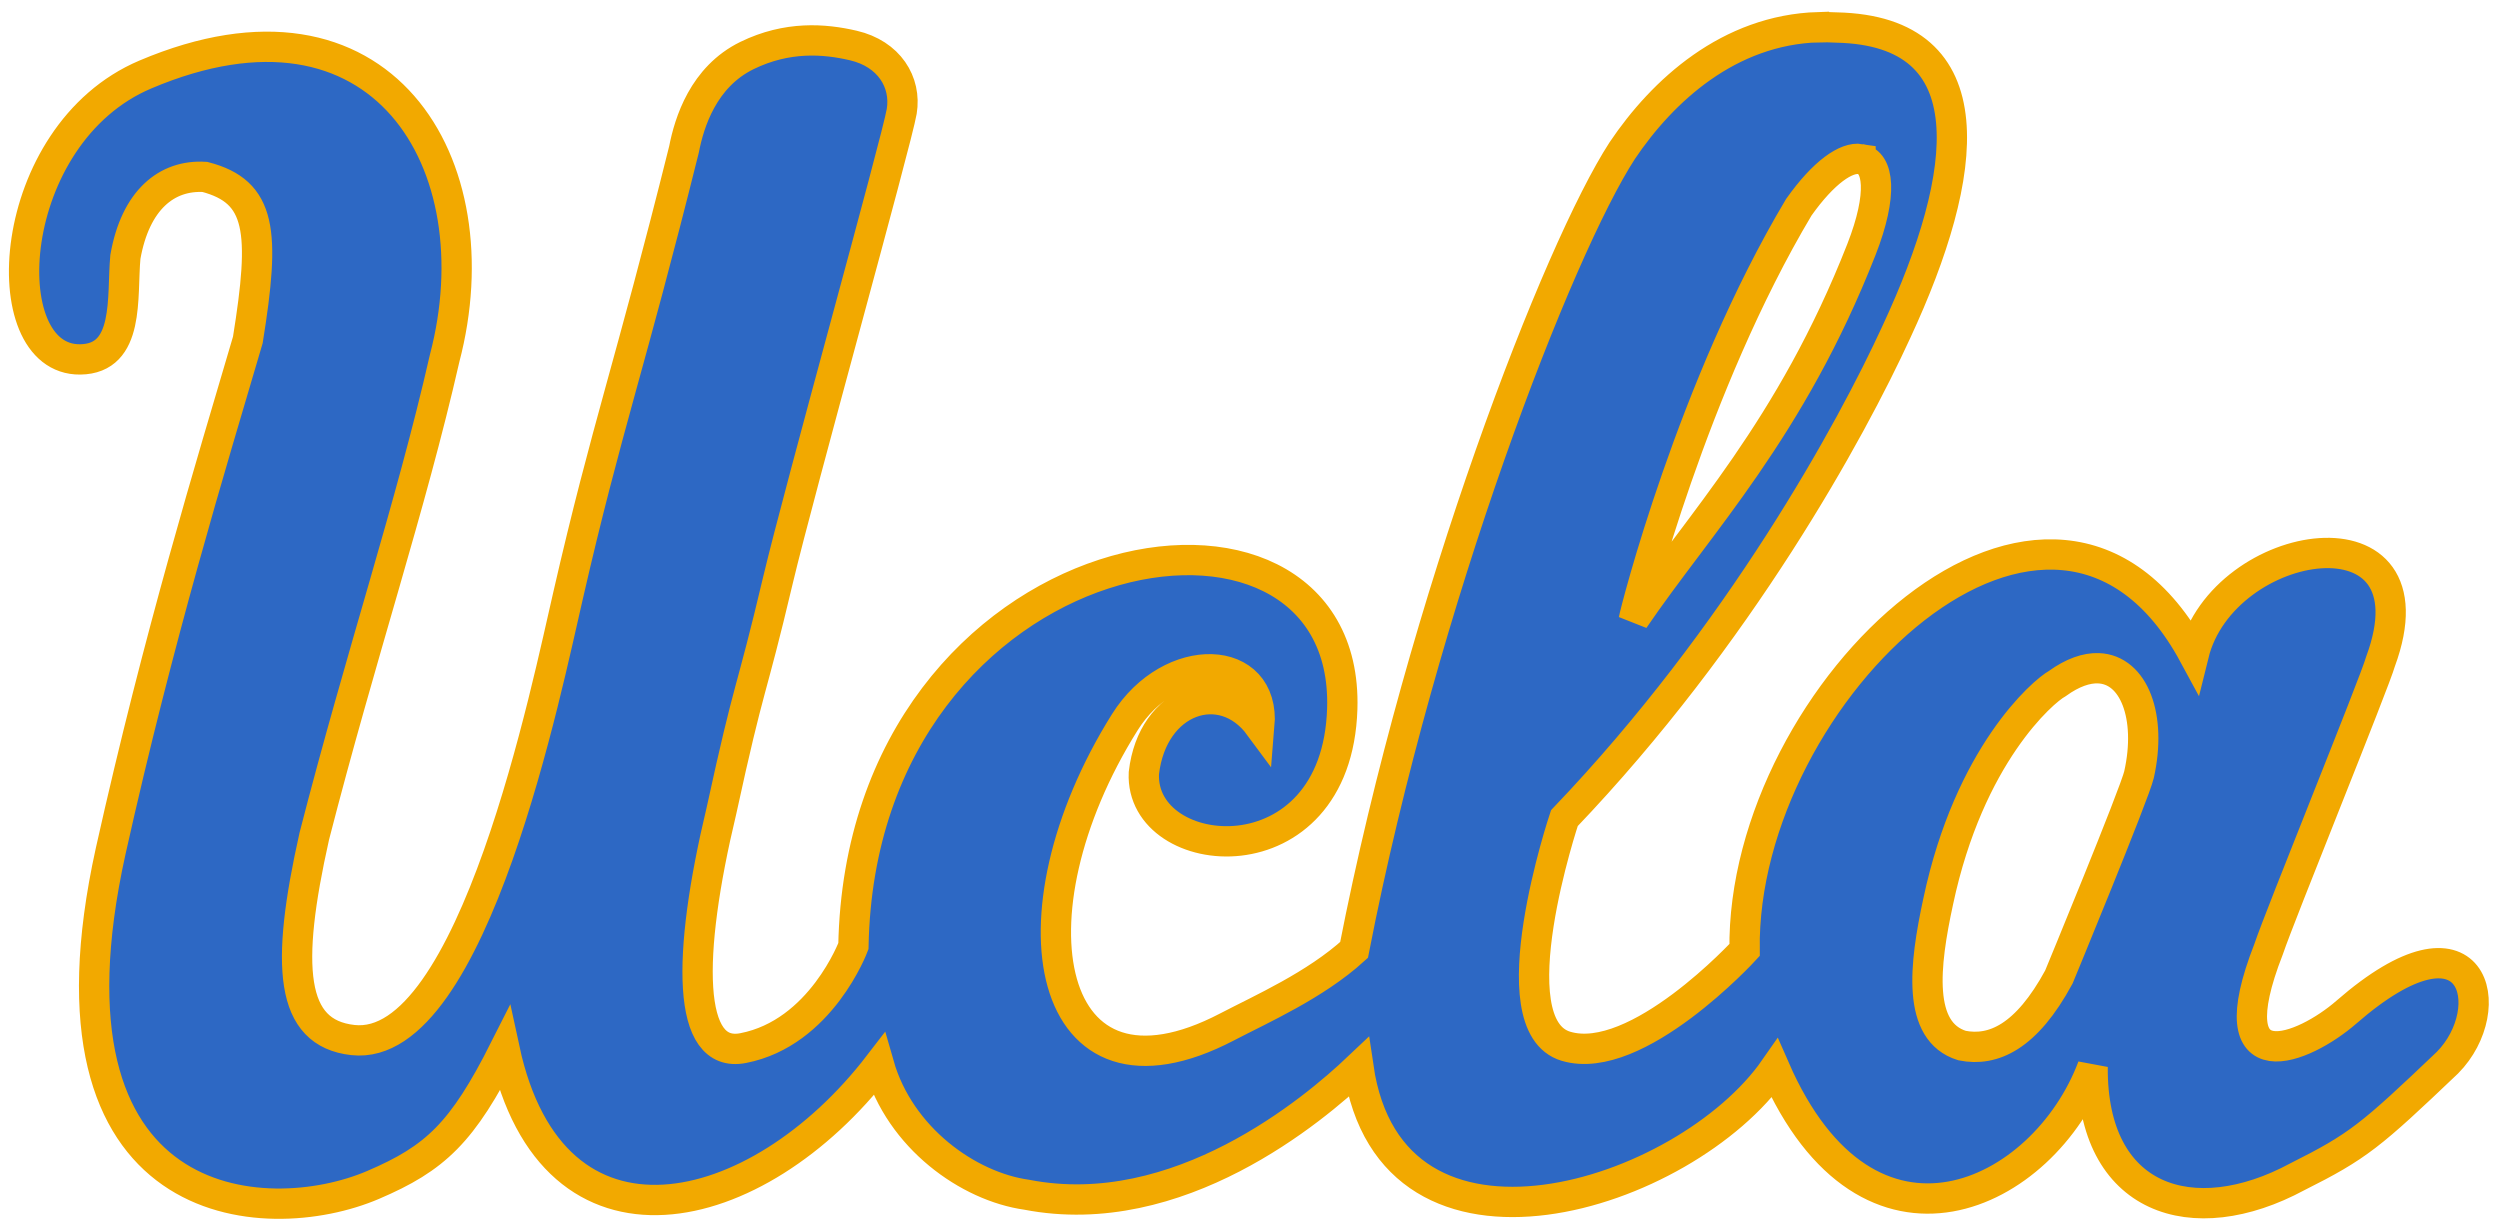
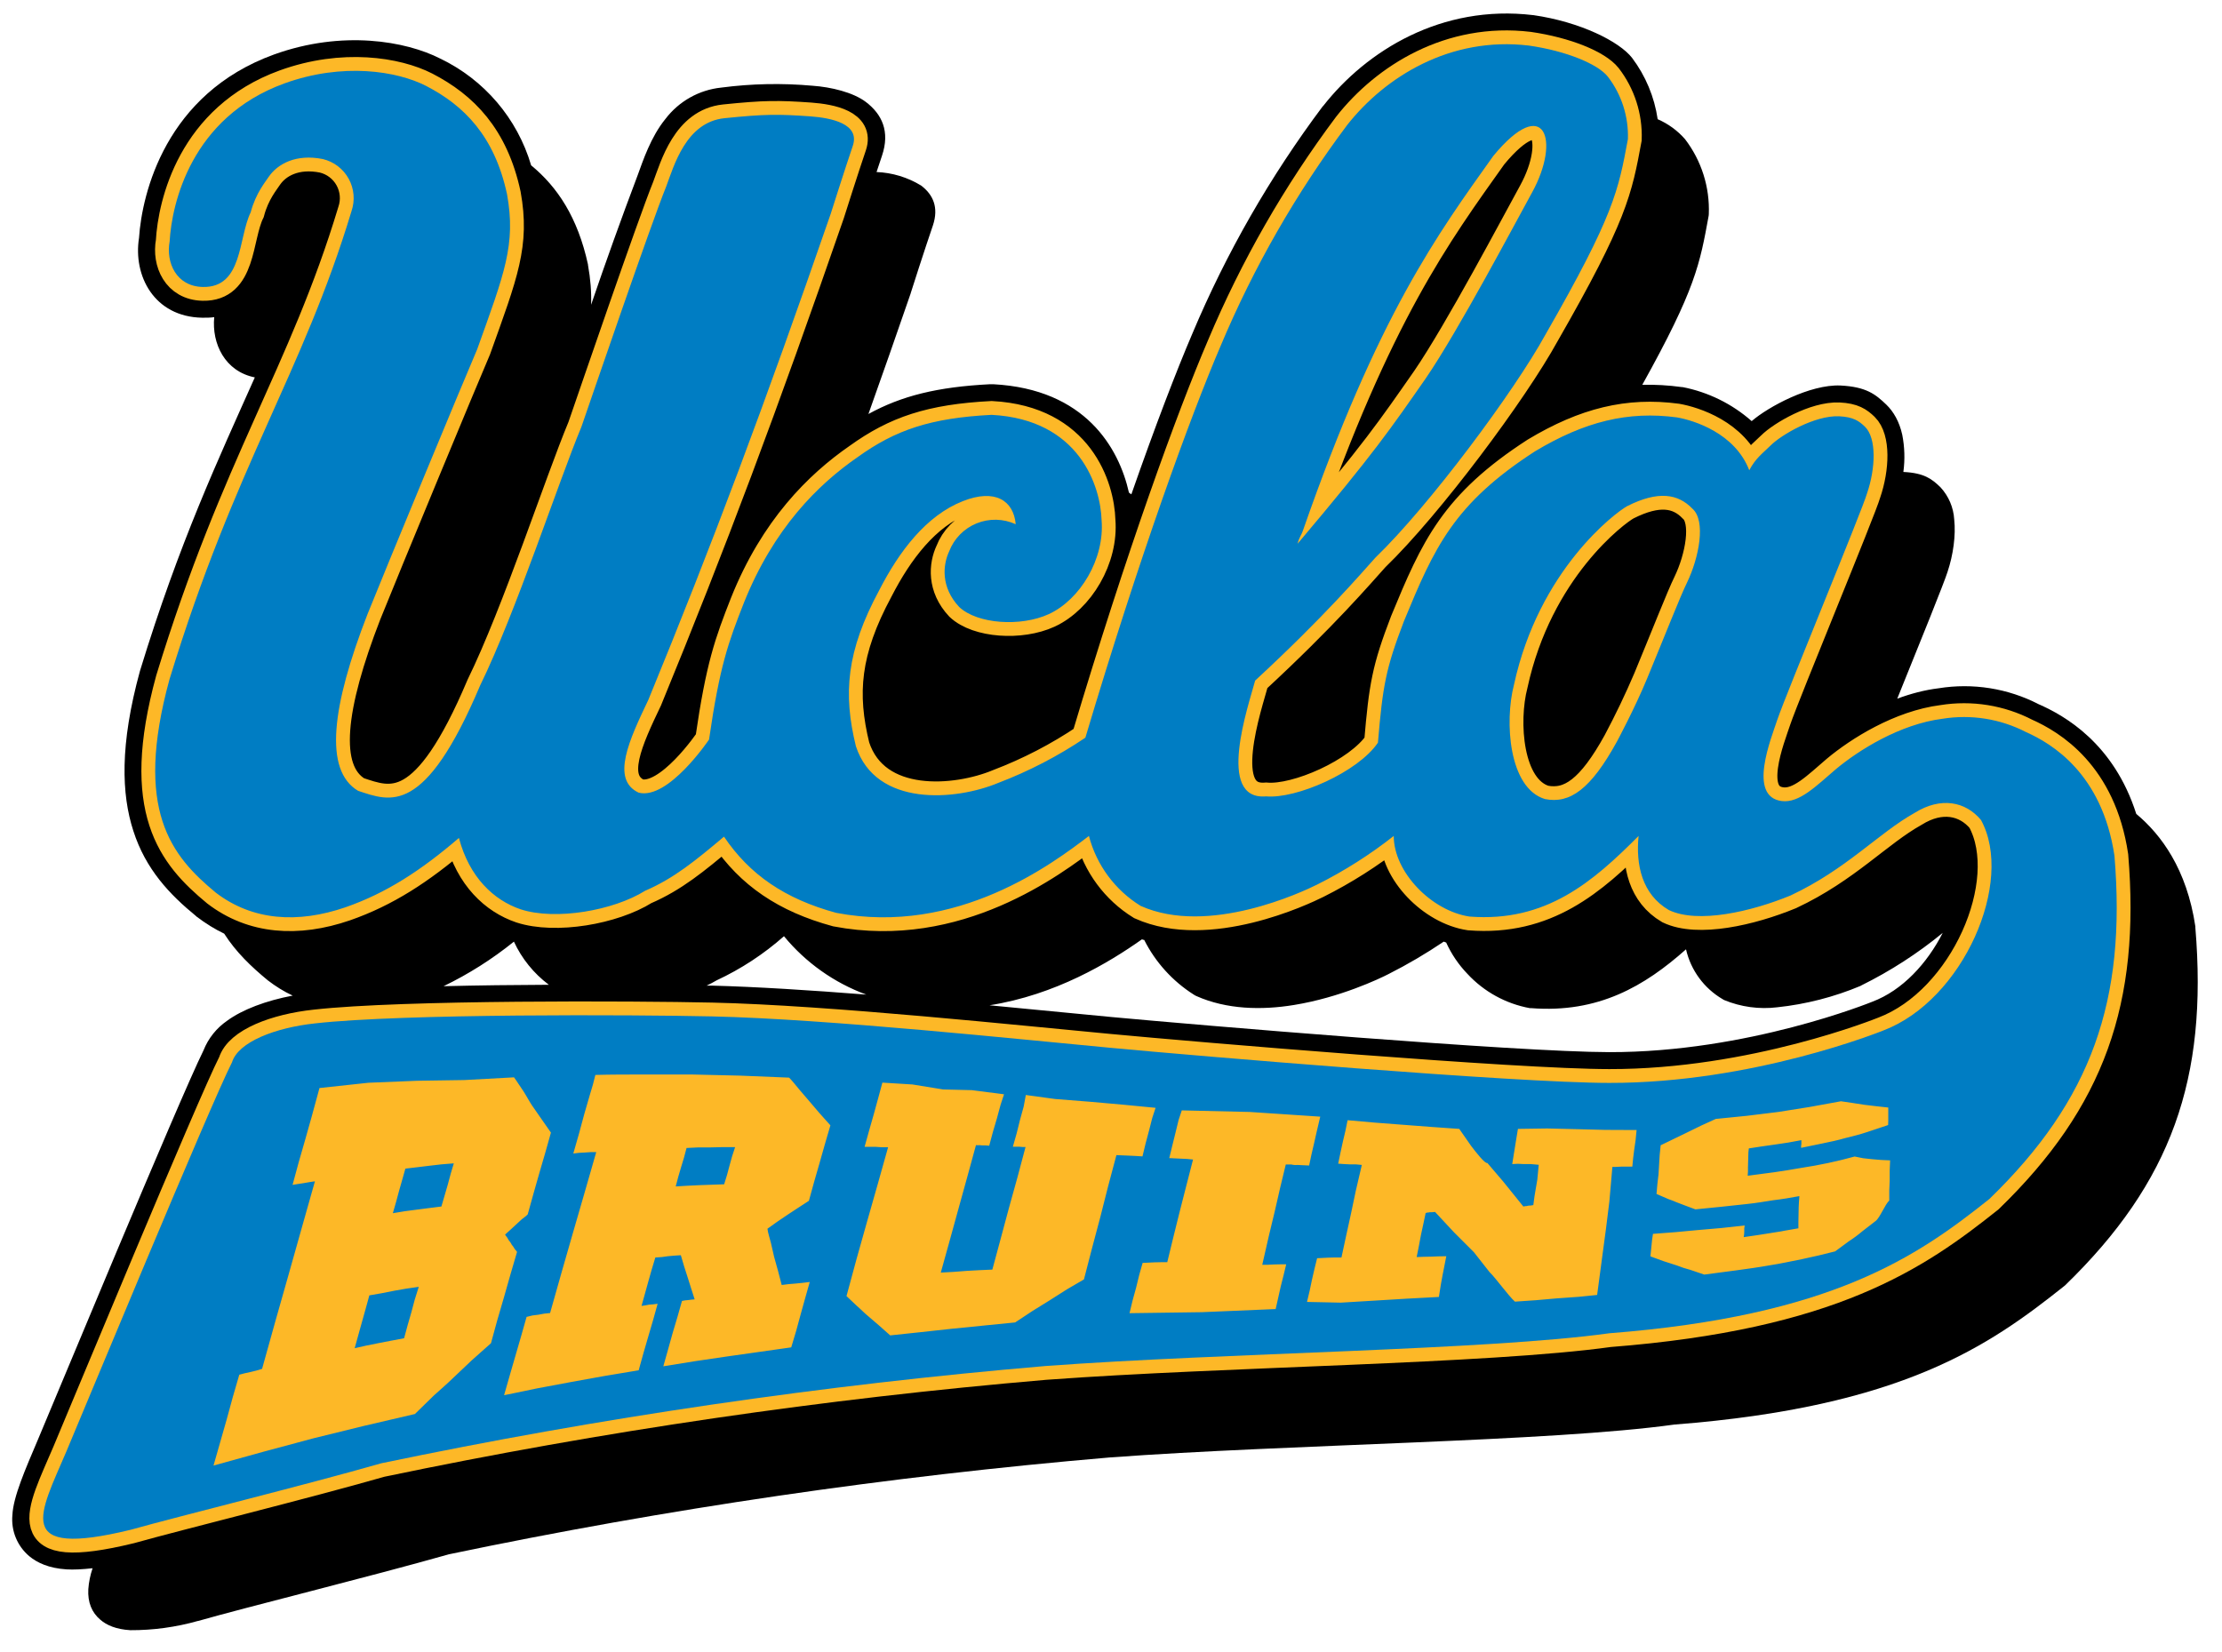
- <svg xmlns="http://www.w3.org/2000/svg" height="122.79" width="250" viewBox="0 0 250 122.787">
-   <path d="m181.84 2.716c-8.947 0.274-15.565 6.322-19.617 12.346-6.362 9.798-19.941 44.682-26.817 79.93-3.876 3.53-9.274 5.911-12.699 7.699-18.184 9.494-22.355-11.107-10.228-30.468 4.574-7.304 14.088-6.939 13.461 0.37-3.714-5.036-10.709-2.703-11.554 4.718-0.428 9.118 19.295 11.022 19.84-6.437 0.804-25.955-48.08-17.875-48.885 23.736 0 0-3.232 8.689-11.032 10.199-5.626 1.093-5.654-9.176-2.165-23.736 2.899-13.332 2.835-11.137 5.663-23.103 2.103-8.876 11.878-43.91 12.366-46.837 0.477-2.922-1.262-5.75-4.841-6.584-2.899-0.676-6.605-0.963-10.627 0.998-4.372 2.133-5.78 6.69-6.303 9.383-5.46 21.925-7.719 27.713-11.595 44.622-2.024 8.653-9.459 45.801-21.518 44.451-6.298-0.7-6.776-7.367-3.861-20.38 4.698-18.275 9.641-32.902 13.033-47.789 5.115-19.458-6.286-38.412-29.927-28.384-14.144 5.998-15.366 28.599-6.514 28.49 5.01-0.06 4.15-6.274 4.518-10.251 1.003-5.693 4.136-8.235 7.951-7.998 5.675 1.48 6.046 5.434 4.295 16.296-3.722 12.66-8.879 29.442-13.72 51.136-8.07 36.576 15.486 37.973 26.242 33.37 6.231-2.666 8.929-5.194 13.15-13.561 4.788 22.21 25.248 17.39 37.438 1.537 2.099 7.338 8.957 12.189 14.782 13.004 15.135 2.937 28.701-8.498 33.166-12.734 3.271 22.297 32.694 12.959 41.633 0.111 9.325 21.347 26.894 12.85 31.787-0.17-0.12 13.388 10.023 16.63 20.468 10.997 6.099-3.061 7.31-4.075 15.016-11.413 5.329-5.389 2.799-16.296-10.117-5.041-4.206 3.669-13.144 7.43-7.769-6.308 1.138-3.399 10.62-26.695 11.202-28.795 5.874-15.987-15.755-12.589-18.696-0.669-14.031-25.921-45.262 3.775-44.907 29.546 0 0-10.759 11.74-17.857 9.63-7.098-2.107-0.164-22.815-0.164-22.815 17.482-18.293 28.676-38.757 33.202-48.624 7.409-15.927 9.179-30.099-5.973-30.438-0.616-0.036-1.229-0.043-1.824-0.025zm4.213 13.191c1.822 0.297 2.263 3.486 0.094 9.031-7.042 17.971-16.258 27.442-22.762 37.003 0.113-0.717 5.856-23.386 16.495-41.218 2.502-3.531 4.756-5.048 6.173-4.818zm23.789 50.916c3.567 0.133 5.354 4.864 4.061 10.633-0.417 1.859-8.016 20.245-8.016 20.245-3.245 5.994-6.565 7.478-9.682 6.854-4.529-1.405-3.78-7.979-2.382-14.424 3.102-14.624 10.46-20.98 11.906-21.776 1.537-1.108 2.925-1.576 4.113-1.532z" stroke="#f2a900" stroke-width="3.031" fill="#2d68c4" />
+ <svg xmlns="http://www.w3.org/2000/svg" xml:space="preserve" style="fill-rule:evenodd;clip-rule:evenodd;stroke-miterlimit:1.4;" viewBox="0 0 156 116">
+   <path d="m79.43 34.71-.09-.06-.08-.06c-.7-3.12-3.05-7.27-9.53-7.61h-.22c-3.72.19-6.22.82-8.54 2.09a863.1 863.1 0 0 0 2.97-8.48v-.01c0-.02 1.03-3.22 1.56-4.76.42-1.27 0-2.16-.83-2.79a6.49 6.49 0 0 0-3.13-.95l.38-1.14c.58-1.71 0-2.92-1.13-3.78-.9-.68-2.45-1.05-3.75-1.14a29.1 29.1 0 0 0-6.4.13 5.66 5.66 0 0 0-3.92 2.2c-1.03 1.26-1.58 2.94-1.95 3.95a295.3 295.3 0 0 0-3.27 9.1c.03-.89-.04-1.79-.22-2.8v-.03c-.72-3.3-2.14-5.44-3.99-6.96a12.11 12.11 0 0 0-6.39-7.5c-2.39-1.22-6.86-2.02-11.67-.28-7.6 2.76-9.26 9.74-9.47 12.88-.42 2.64 1.05 5.54 4.44 5.6.3 0 .58 0 .84-.04-.18 1.86.75 3.81 2.85 4.23-2.53 5.68-5.3 11.57-8.05 20.57l-.01.03c-1.43 5.2-1.3 8.68-.47 11.24.87 2.71 2.55 4.47 4.42 6l.03.03c.62.47 1.26.87 1.93 1.19.83 1.3 1.9 2.32 3.04 3.26l.01.01c.56.43 1.15.8 1.76 1.08-1.86.35-3.54.98-4.61 1.77a4.57 4.57 0 0 0-1.65 2.07c-1.73 3.5-10.64 25.02-11.62 27.32-.9 2.12-1.74 4.03-1.8 5.32a3.37 3.37 0 0 0 1.18 2.88c.55.46 1.37.85 2.62.93.5.03 1.1 0 1.83-.08a5.86 5.86 0 0 0-.3 1.47c-.05.92.24 1.64.85 2.15.44.38 1.1.67 2.1.73a17.2 17.2 0 0 0 4.75-.65h.02c3.5-1 11.99-3.09 17.6-4.68a387.28 387.28 0 0 1 46.4-6.8c12.58-.93 30.97-1.1 39.64-2.31 16-1.24 22.1-5.54 27.32-9.69l.1-.08c7.48-7.25 10.03-14.53 9.15-25.12v-.08c-.6-4.03-2.4-6.45-4.15-7.91-1.57-4.93-5-6.89-6.85-7.7a11.37 11.37 0 0 0-7.03-1.12c-.98.12-1.96.38-2.9.73 1.6-3.95 3.3-8.16 3.53-8.9.4-1.2.59-2.57.47-3.68a3.65 3.65 0 0 0-.97-2.27c-.6-.58-1.14-1-2.6-1.07a8 8 0 0 0-.08-2.62c-.2-.9-.6-1.61-1.12-2.11-.75-.72-1.4-1.25-3.22-1.34-2.14-.09-5.07 1.5-6.23 2.5a10.32 10.32 0 0 0-4.86-2.39h-.05c-.94-.13-1.86-.18-2.77-.16 3.75-6.74 4.04-8.48 4.66-11.87l.01-.11a8.13 8.13 0 0 0-1.67-5.27 5.4 5.4 0 0 0-1.92-1.4 9.42 9.42 0 0 0-1.8-4.31c-.88-1.13-3.6-2.52-6.94-3h-.02c-6.4-.76-11.67 2.48-14.73 6.39l-.02.01a75.4 75.4 0 0 0-9.16 15.97c-1.1 2.57-2.58 6.41-4.28 11.28ZM136.4 65.5a29.9 29.9 0 0 1-5.73 3.7l-.05.03a20.77 20.77 0 0 1-5.84 1.5 7.43 7.43 0 0 1-3.74-.51l-.1-.06a5.47 5.47 0 0 1-2.57-3.5c-2.9 2.58-6.15 4.5-10.88 4.13h-.09a7.91 7.91 0 0 1-4.38-2.41 7.86 7.86 0 0 1-1.49-2.2h-.01l-.16-.06a35.7 35.7 0 0 1-3.88 2.28c-.64.33-3.42 1.65-6.64 2.17-2.26.37-4.72.32-6.85-.63l-.1-.05-.08-.05A9.75 9.75 0 0 1 80.33 66L80.3 66l-.13-.04c-2.32 1.64-6.07 3.9-10.7 4.63l8.63.83c5.92.55 28.35 2.45 34.88 2.46 9.72.02 18.37-3.5 18.47-3.54 2.12-.8 3.86-2.7 4.95-4.85Zm-75.58 4.34a13.54 13.54 0 0 1-5.78-4.1 19.7 19.7 0 0 1-4.73 3.1c-.22.13-.45.25-.7.37h.4c3.06.08 6.89.32 10.81.63Zm-22.3-.7a7.98 7.98 0 0 1-2.44-3.02 25.57 25.57 0 0 1-4.94 3.13c2.4-.06 4.94-.09 7.38-.1Z" />
+   <path d="M97.85 58.7c0 2.54 2.65 5.26 5.32 5.66 5.39.42 8.68-2.46 11.87-5.66-.2 2.02.23 4.09 2.12 5.2 2.04.98 5.78.12 8.55-1.02 3.94-1.85 6.17-4.38 8.71-5.8 1.84-1.15 3.58-.8 4.66.5 2.37 4.33-1.24 12.65-6.86 14.78-.13.05-9.14 3.7-19.24 3.68-6.57 0-29.13-1.91-35.08-2.47-6.13-.57-19.8-2.02-27.93-2.2-5.38-.12-21.7-.2-27.84.49-2.8.3-5.4 1.3-5.84 2.73-1.54 3.02-10.64 25-11.63 27.33-1.85 4.36-3.83 7.53 4.51 5.5 3.49-.98 12-3.07 17.6-4.67a389.1 389.1 0 0 1 46.63-6.83c12.57-.93 30.95-1.1 39.59-2.3 15.63-1.22 21.6-5.38 26.68-9.43 7.18-6.96 9.62-13.95 8.78-24.1-.86-5.77-4.4-7.88-6.2-8.68a9.49 9.49 0 0 0-5.87-.94c-3 .38-5.91 2.22-7.5 3.55-1.36 1.16-2.55 2.38-3.78 2.23-2.43-.3-.75-4.4-.32-5.71.64-1.88 5.98-14.75 6.3-15.9.6-1.75.68-3.87-.15-4.68-.42-.4-.8-.68-1.82-.73-1.7-.07-4.05 1.3-4.8 2.05-.59.58-1.04.88-1.5 1.74-1-2.6-3.87-3.5-5.07-3.71-3.43-.46-6.47.28-9.97 2.38-5.72 3.7-7.07 6.76-9.2 11.92-1.28 3.34-1.49 4.53-1.83 8.54-1.4 2.07-5.73 3.96-7.85 3.77-3.56.3-1.23-6.4-.77-8.13.02-.07 0 .06 0 0 4.87-4.5 7.41-7.49 8.44-8.63 3.79-3.66 9.75-11.67 11.95-15.68 4.82-8.4 5.11-10.1 5.78-13.71a6.81 6.81 0 0 0-1.41-4.39c-.7-.88-2.9-1.8-5.54-2.18-5.53-.66-10.1 2.2-12.76 5.58a73.26 73.26 0 0 0-8.88 15.5c-2.13 4.97-5.7 14.78-9.5 27.52a30.09 30.09 0 0 1-6.13 3.18c-2.95 1.23-8.57 1.72-9.98-2.58-.9-3.68-.68-6.65 1.64-10.96 1.4-2.73 3.3-5.24 5.87-6.25 2.24-.89 3.56-.06 3.71 1.62a3.46 3.46 0 0 0-4.67 1.9c-.45.96-.6 2.52.7 3.91 1.27 1.2 4.32 1.41 6.3.5 2.2-1.02 3.92-3.88 3.7-6.59-.07-2.33-1.51-7.07-7.72-7.4-4.28.22-6.76 1.06-9.41 2.97-2.79 1.93-5.89 5-7.98 10.22-1.1 2.8-1.7 4.43-2.45 9.61 0 0-2.86 4.26-4.94 3.73-1.98-.92-.65-3.73.68-6.52 4.5-10.96 8.12-20.6 12.8-34.12 0 0 1.02-3.22 1.55-4.77.53-1.56-1.5-1.97-2.98-2.08-2.27-.16-3.2-.16-6.03.13-2.71.28-3.55 3.37-4.09 4.8-1.1 2.72-5.22 14.76-5.95 16.87-1.6 3.83-4.6 13.03-7.11 18.16-3.9 9.22-6.3 8.15-8.57 7.4-2.42-1.44-1.85-5.94.66-12.4 1.27-3.17 6.77-16.44 7.7-18.6 1.92-5.35 2.73-7.36 2.1-10.88-.88-4.1-3.02-6.24-5.69-7.62-2.03-1.04-5.84-1.66-9.95-.17-6.55 2.38-7.9 8.46-8.05 11.09-.27 1.47.45 3.16 2.33 3.2 2.82.06 2.48-3.45 3.36-5.24.36-1.36 1.06-2.17 1.27-2.5.62-.9 1.91-1.62 3.8-1.24a2.82 2.82 0 0 1 2.01 3.65c-3.44 11.4-8.15 17.73-12.78 32.88-2.52 9.2.13 12.4 3.25 14.98 2.57 1.97 5.75 2.18 9.1 1.03 2.87-1 5.3-2.58 7.97-4.87.73 2.77 2.45 4.37 4.33 5.01 2.45.8 6.52.09 8.74-1.3 2.04-.88 3.55-2.13 5.54-3.8 1.8 2.67 4.28 4.37 7.88 5.35 8.51 1.62 15.23-3.49 17.74-5.4a8.21 8.21 0 0 0 3.63 4.91c4.77 2.14 11.4-1 12.4-1.5a31.44 31.44 0 0 0 5.37-3.41Zm6.99-47.75c3.63-4.4 4.73-1.09 2.73 2.55-1.17 2.12-5.19 9.75-7.48 13.09-2.42 3.47-3.58 5.2-9 11.58.1-.39.3-.66.37-.87 5.3-15.23 9.5-20.89 13.38-26.35Zm10.8 36.69a56.96 56.96 0 0 1-2.13 4.45c-1.83 3.31-3.28 4.37-5.04 4.03-2.55-.78-2.85-5.45-2.18-8.03 1.75-8.08 7.13-12.11 7.95-12.55 2.18-1.1 3.57-.87 4.58.18.97.85.46 3.45-.38 5.19-.47.95-1.65 3.96-2.8 6.73Z" style="fill:none;fill-rule:nonzero;stroke:rgb(253,184,39);stroke-width:1.94px;" />
+   <path d="M97.85 58.7c0 2.54 2.65 5.26 5.32 5.66 5.39.42 8.68-2.46 11.87-5.66-.2 2.02.23 4.09 2.12 5.2 2.04.98 5.78.12 8.55-1.02 3.94-1.85 6.17-4.38 8.71-5.8 1.84-1.15 3.58-.8 4.66.5 2.37 4.33-1.24 12.65-6.86 14.78-.13.05-9.14 3.7-19.24 3.68-6.57 0-29.13-1.91-35.08-2.47-6.13-.57-19.8-2.02-27.93-2.2-5.38-.12-21.7-.2-27.84.49-2.8.3-5.4 1.3-5.84 2.73-1.54 3.02-10.64 25-11.63 27.33-1.85 4.36-3.83 7.53 4.51 5.5 3.49-.98 12-3.07 17.6-4.67a389.1 389.1 0 0 1 46.63-6.83c12.57-.93 30.95-1.1 39.59-2.3 15.63-1.22 21.6-5.38 26.68-9.43 7.18-6.96 9.62-13.95 8.78-24.1-.86-5.77-4.4-7.88-6.2-8.68a9.49 9.49 0 0 0-5.87-.94c-3 .38-5.91 2.22-7.5 3.55-1.36 1.16-2.55 2.38-3.78 2.23-2.43-.3-.75-4.4-.32-5.71.64-1.88 5.98-14.75 6.3-15.9.6-1.75.68-3.87-.15-4.68-.42-.4-.8-.68-1.82-.73-1.7-.07-4.05 1.3-4.8 2.05-.59.58-1.04.88-1.5 1.74-1-2.6-3.87-3.5-5.07-3.71-3.43-.46-6.47.28-9.97 2.38-5.72 3.7-7.07 6.76-9.2 11.92-1.28 3.34-1.49 4.53-1.83 8.54-1.4 2.07-5.73 3.96-7.85 3.77-3.56.3-1.23-6.4-.77-8.13.02-.07 0 .06 0 0 4.87-4.5 7.41-7.49 8.44-8.63 3.79-3.66 9.75-11.67 11.95-15.68 4.82-8.4 5.11-10.1 5.78-13.71a6.81 6.81 0 0 0-1.41-4.39c-.7-.88-2.9-1.8-5.54-2.18-5.53-.66-10.1 2.2-12.76 5.58a73.26 73.26 0 0 0-8.88 15.5c-2.13 4.97-5.7 14.78-9.5 27.52a30.09 30.09 0 0 1-6.13 3.18c-2.95 1.23-8.57 1.72-9.98-2.58-.9-3.68-.68-6.65 1.64-10.96 1.4-2.73 3.3-5.24 5.87-6.25 2.24-.89 3.56-.06 3.71 1.62a3.46 3.46 0 0 0-4.67 1.9c-.45.96-.6 2.52.7 3.91 1.27 1.2 4.32 1.41 6.3.5 2.2-1.02 3.92-3.88 3.7-6.59-.07-2.33-1.51-7.07-7.72-7.4-4.28.22-6.76 1.06-9.41 2.97-2.79 1.93-5.89 5-7.98 10.22-1.1 2.8-1.7 4.43-2.45 9.61 0 0-2.86 4.26-4.94 3.73-1.98-.92-.65-3.73.68-6.52 4.5-10.96 8.12-20.6 12.8-34.12 0 0 1.02-3.22 1.55-4.77.53-1.56-1.5-1.97-2.98-2.08-2.27-.16-3.2-.16-6.03.13-2.71.28-3.55 3.37-4.09 4.8-1.1 2.72-5.22 14.76-5.95 16.87-1.6 3.83-4.6 13.03-7.11 18.16-3.9 9.22-6.3 8.15-8.57 7.4-2.42-1.44-1.85-5.94.66-12.4 1.27-3.17 6.77-16.44 7.7-18.6 1.92-5.35 2.73-7.36 2.1-10.88-.88-4.1-3.02-6.24-5.69-7.62-2.03-1.04-5.84-1.66-9.95-.17-6.55 2.38-7.9 8.46-8.05 11.09-.27 1.47.45 3.16 2.33 3.2 2.82.06 2.48-3.45 3.36-5.24.36-1.36 1.06-2.17 1.27-2.5.62-.9 1.91-1.62 3.8-1.24a2.82 2.82 0 0 1 2.01 3.65c-3.44 11.4-8.15 17.73-12.78 32.88-2.52 9.2.13 12.4 3.25 14.98 2.57 1.97 5.75 2.18 9.1 1.03 2.87-1 5.3-2.58 7.97-4.87.73 2.77 2.45 4.37 4.33 5.01 2.45.8 6.52.09 8.74-1.3 2.04-.88 3.55-2.13 5.54-3.8 1.8 2.67 4.28 4.37 7.88 5.35 8.51 1.62 15.23-3.49 17.74-5.4a8.21 8.21 0 0 0 3.63 4.91c4.77 2.14 11.4-1 12.4-1.5a31.44 31.44 0 0 0 5.37-3.41m6.99-47.75c3.63-4.4 4.73-1.09 2.73 2.55-1.17 2.12-5.19 9.74-7.48 13.08-2.42 3.47-3.58 5.2-8.99 11.6.09-.4.3-.68.36-.88 5.3-15.23 9.5-20.9 13.38-26.35m10.8 36.69c-.88 2.13-2.13 4.45-2.13 4.45-1.82 3.31-3.28 4.37-5.04 4.02-2.55-.77-2.85-5.44-2.18-8.02 1.75-8.08 7.14-12.11 7.95-12.55 2.18-1.1 3.57-.87 4.58.18.97.85.46 3.45-.38 5.19-.47.95-1.65 3.96-2.8 6.73" style="fill:rgb(0,125,195);fill-rule:nonzero;" />
+   <path d="M45.2 75.45c-1.1 0-2.3 0-3.4.03-.1.43-.24.94-.38 1.37l-.4 1.38-.37 1.37-.4 1.4.4-.05.4-.02.43-.03h.38l-.81 2.82-.82 2.83-.81 2.82-.8 2.83-.4.04-.44.08-.4.05-.41.1-.38 1.34-.4 1.38-.4 1.38-.4 1.4 2.32-.48 2.4-.45 2.33-.42 2.4-.4.33-1.19.34-1.17.34-1.16.32-1.15-.32.04-.27.02-.27.05-.27.04.24-.86.23-.83.24-.85.26-.86.45-.03.43-.06.45-.04.46-.03.23.78.25.78.24.76.25.78-.23.02-.23.03-.21.02-.22.04-.32 1.13-.34 1.14-.32 1.15-.33 1.17 2.23-.36 2.24-.33 2.26-.32 2.25-.32.35-1.17.31-1.14.32-1.15.32-1.13-.5.06-.5.05-.48.04-.49.06-.26-1-.27-.97-.23-1c-.07-.29-.2-.66-.24-.98l.7-.5.74-.5.73-.48.74-.48.37-1.34.38-1.32.38-1.34.38-1.3-.76-.85-.7-.82-.72-.84c-.23-.27-.47-.59-.72-.84l-3.42-.14-3.4-.08H45.2Zm-9.12.2-3.48.19-3.32.05-3.42.14-3.43.37-.54 1.98-.45 1.6-.46 1.6-.44 1.62.37-.06.4-.06.4-.07.4-.06-.93 3.29-.93 3.3-.93 3.28-.92 3.3-.4.12-.41.1-.41.09-.38.1-.45 1.55-.44 1.61-.46 1.61-.46 1.61 3.5-.97 3.54-.95 3.54-.87 3.56-.83 1.33-1.3c.4-.36.94-.83 1.33-1.21l1.33-1.26 1.35-1.2.44-1.61.47-1.61.46-1.62.46-1.57c-.04-.08-.18-.2-.22-.3-.04-.09-.17-.2-.2-.3-.05-.1-.18-.22-.22-.32-.02-.07-.15-.2-.2-.3l.4-.36.4-.37.38-.35c.1-.07.33-.25.41-.34l.4-1.44.41-1.44.42-1.44.4-1.42-.67-.96-.66-.95c-.2-.3-.42-.72-.63-1.04-.21-.29-.43-.66-.64-.94Zm25.87.37-.3 1.11-.31 1.13-.32 1.12-.32 1.15h.79l.43.03h.43l-.73 2.6-.74 2.6-.74 2.63-.71 2.62.73.69c.25.21.52.5.77.7l.78.67.79.7 2.16-.23 2.2-.24 2.2-.22 2.21-.22 1.21-.8 1.21-.75 1.21-.77 1.2-.7.57-2.2.58-2.18.55-2.17.58-2.18.45.02.47.02.42.02.49.03.22-.91.24-.9.23-.9.23-.7-2.28-.22-2.25-.2-2.53-.2-2.05-.28-.15.81-.26.94-.23.93-.27.95h.44l.23.02H72l-.57 2.14-.6 2.16-.58 2.16-.58 2.15-.91.04-.9.05-.91.07-.9.05.62-2.23.62-2.25.62-2.24.61-2.23c.06 0 .16.02.22 0l.23.02h.23l.25.02.26-.97.28-.95.26-.96.24-.73-2.26-.29-2.02-.05-2.15-.35-2.12-.13Zm67.3 1.3v.01l-2.2.4-2.2.35-2.2.27-2.19.22-.99.45-.94.46-.97.47-.97.47-.07.69-.08 1.35-.08.68-.06.7.65.28c.2.1.5.18.7.28l.68.26.7.26 1.8-.18 1.86-.2c.58-.06 1.22-.17 1.8-.26.59-.07 1.27-.18 1.84-.29l-.03.4-.02.38-.02 1.06v.42l-.98.17c-.3.07-.64.1-.95.16l-.95.15-.96.14.03-.2.01-.22v-.2l.03-.2-1.63.18-1.62.14-1.61.15-1.58.12-.06.4-.08.8-.04.38.9.33.96.31c.3.12.63.23.95.31l.97.33 2.27-.3c.74-.1 1.6-.22 2.32-.35.74-.11 1.58-.3 2.3-.44.73-.15 1.57-.35 2.3-.54l.95-.7c.31-.2.68-.47.97-.72l.93-.72c.29-.22.66-1.17.95-1.43v-.7l.03-.71v-.71l.03-.7-.64-.03-.6-.05-.65-.07-.6-.12a32.19 32.19 0 0 1-3.76.8c-.6.1-1.26.22-1.86.3l-1.89.25.02-.3v-.3l.03-1.05.03-.27.91-.14.92-.13.93-.14.93-.17v.27l-.02.14v.13l1.55-.32c.5-.1 1.05-.22 1.53-.36.5-.12 1.05-.26 1.53-.42l1.5-.5.01-.32v-.91l-.82-.09-.84-.1-.84-.13-.82-.12Zm-46.28.65-.22.66-.22.9-.22.89-.22.9.4.02.42.02.43.02.42.04-.46 1.79-.46 1.8-.45 1.81-.44 1.81h-.43l-.46.01-.42.02-.42.02-.24.85-.22.9-.24.87-.22.91 5.08-.07 5.18-.22.18-.8.18-.8.2-.79.18-.75h-.44l-.43.01-.41.02h-.4l.47-2.06.4-1.66.38-1.66.4-1.66h.4c.1.03.3.05.4.03l.4.02.44.02.17-.8.18-.77.18-.8.25-1.06-4.96-.33-4.76-.11Zm11.64.69-.15.74-.18.76-.17.78-.16.77.41.03.4.02h.42l.43.04-.42 1.8-.33 1.57-.34 1.55-.34 1.58h-.45l-.45.01-.4.02-.41.02-.18.73-.18.78-.16.76-.19.8 2.38.05 2.33-.14 2.31-.14 2.24-.12.14-.88.12-.66.13-.66.13-.66-.54.01-.52.02-.53.01-.49.02.16-.8.14-.75.17-.78.16-.76.13-.04c.04.02.14-.02.17-.02h.16l.2-.02 1.33 1.43 1.4 1.4 1.1 1.4c.44.42 1.31 1.65 1.78 2.07l1.46-.1 1.48-.13 1.55-.11 1.28-.13.36-2.7.26-1.94.24-1.93.21-2.42h.2l.42-.02h.78l.06-.61.08-.63.09-.62.07-.71-2.2-.01-1.97-.05-2.1-.05-2.06.03-.1.6-.1.62-.1.62-.1.63.4-.02.4.02h.5l.56.05-.1 1.05-.1.58-.1.6-.08.6-.18.03-.17.01c-.04 0-.15.05-.19.03l-.16.03-1.42-1.76-1.11-1.3c-.15.08-.8-.75-1.14-1.2l-.83-1.19-1.98-.14-1.97-.15-1.96-.15-1.93-.17Zm-43.9 1.89h.9l-.21.64-.18.65-.18.67-.2.65-.87.03-.85.03-.84.04-.84.05.18-.68.2-.68.2-.66.18-.68.83-.04h.84l.84-.02Zm-18.85 1.14-.22.74-.21.78-.44 1.51-.88.11-.85.11-.84.11-.84.14.23-.8.21-.78.22-.77.22-.78.84-.1.83-.1.86-.1.87-.07Zm-2.46 8.67-.28.89-.24.9-.26.9-.25.92-.9.17-.88.17-.85.17-.84.19.26-.94.26-.93.26-.93.25-.91.86-.15.86-.17.85-.15.9-.13Z" style="fill:rgb(253,184,39);fill-rule:nonzero;" />
</svg>
